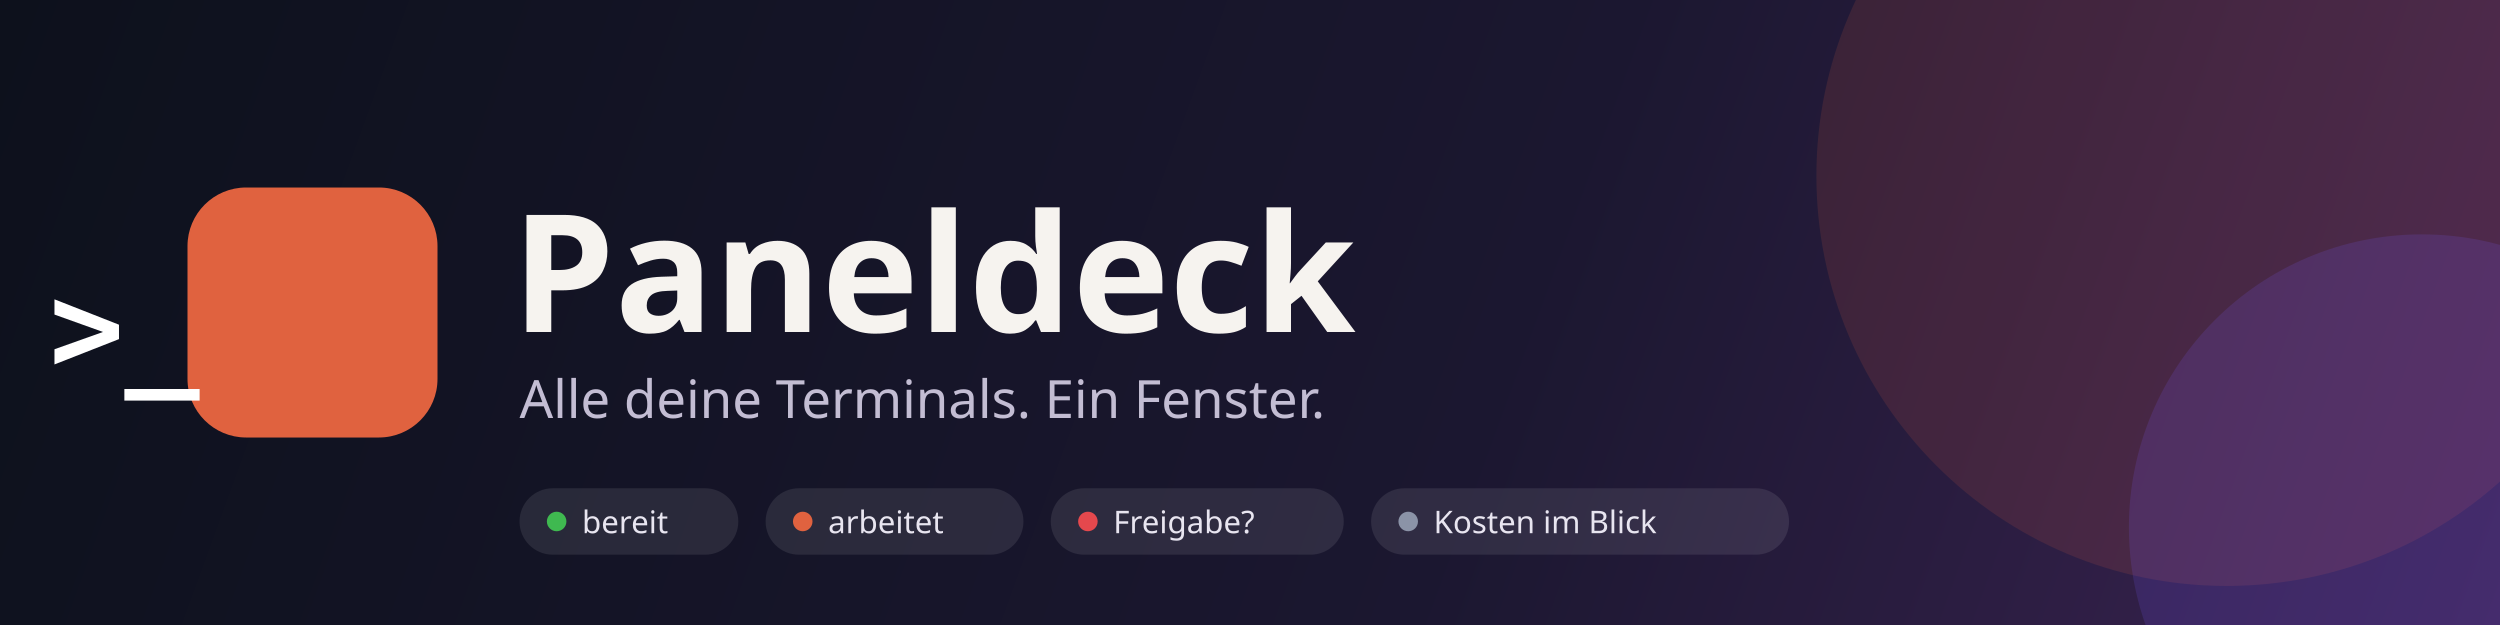
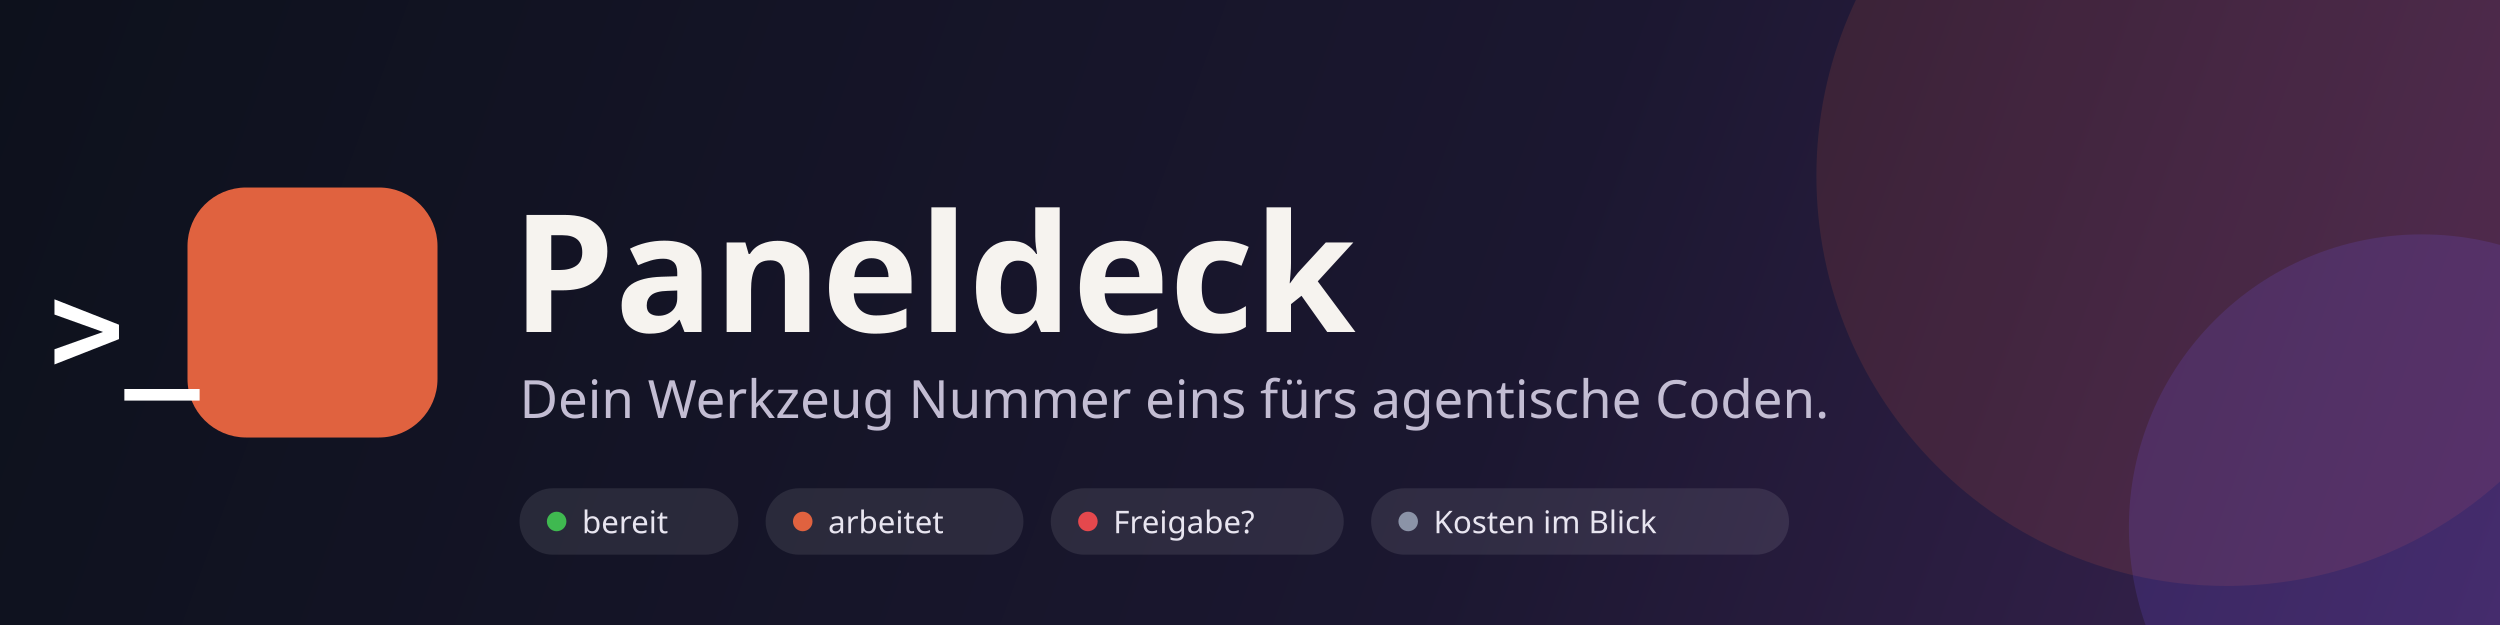
<svg xmlns="http://www.w3.org/2000/svg" width="1280" height="320" viewBox="0 0 1280 320">
  <defs>
    <linearGradient id="linear-gradient-1" x1="23.443" y1="-64.408" x2="1256.557" y2="384.408" gradientUnits="userSpaceOnUse">
      <stop offset="0" stop-color="#0d111c" />
      <stop offset="0.6" stop-color="#1b1730" />
      <stop offset="1" stop-color="#3b2352" />
    </linearGradient>
  </defs>
  <g id="Layer_1" data-name="Layer 1">
    <rect x="0" y="0" width="1280" height="320" fill="url(#linear-gradient-1)" />
    <path d="M1140 -120 L1140 -120 C1255.98 -120 1350 -25.98 1350 90 L1350 90 C1350 205.98 1255.98 300 1140 300 L1140 300 C1024.02 300 930 205.98 930 90 L930 90 C930 -25.98 1024.02 -120 1140 -120 Z" fill="#e0623f" opacity="0.14" />
    <path d="M1240 120 L1240 120 C1322.843 120 1390 187.157 1390 270 L1390 270 C1390 352.843 1322.843 420 1240 420 L1240 420 C1157.157 420 1090 352.843 1090 270 L1090 270 C1090 187.157 1157.157 120 1240 120 Z" fill="#7a5cff" opacity="0.16" />
    <path d="M126 96 L194 96 C210.569 96 224 109.431 224 126 L224 194 C224 210.569 210.569 224 194 224 L126 224 C109.431 224 96 210.569 96 194 L96 126 C96 109.431 109.431 96 126 96 Z" fill="#e0623f" />
    <text transform="matrix(1 0 0 1 160 190)" x="0" y="0" xml:space="preserve" font-family="Consolas, monospace" font-size="64" font-weight="bold" fill="#ffffff" text-anchor="middle">
      <tspan x="0" y="0">&gt;_</tspan>
    </text>
    <text transform="matrix(1 0 0 1 262 170)" x="0" y="0" xml:space="preserve" font-family="'Segoe UI', sans-serif" font-size="84" font-weight="600" fill="#f6f3ef">
      <tspan x="0" y="0">Paneldeck</tspan>
    </text>
    <text transform="matrix(1 0 0 1 266 214)" x="0" y="0" xml:space="preserve" font-family="'Segoe UI', sans-serif" font-size="27" fill="#c3bdd3">
-       <tspan x="0" y="0">Alle deine Terminals. Ein Fenster.</tspan>
+       <tspan x="0" y="0">Dein Werkzeug Nummer eins fürs agentische Coden.</tspan>
    </text>
    <path d="M283 250 L361 250 C370.389 250 378 257.611 378 267 L378 267 C378 276.389 370.389 284 361 284 L283 284 C273.611 284 266 276.389 266 267 L266 267 C266 257.611 273.611 250 283 250 Z" fill="#ffffff" opacity="0.09" />
    <path d="M285 262 L285 262 C287.761 262 290 264.239 290 267 L290 267 C290 269.761 287.761 272 285 272 L285 272 C282.239 272 280 269.761 280 267 L280 267 C280 264.239 282.239 262 285 262 Z" fill="#3fb950" />
    <text transform="matrix(1 0 0 1 298 273)" x="0" y="0" xml:space="preserve" font-family="'Segoe UI', sans-serif" font-size="16" fill="#e8e5f0">
      <tspan x="0" y="0">bereit</tspan>
    </text>
    <path d="M409 250 L507 250 C516.389 250 524 257.611 524 267 L524 267 C524 276.389 516.389 284 507 284 L409 284 C399.611 284 392 276.389 392 267 L392 267 C392 257.611 399.611 250 409 250 Z" fill="#ffffff" opacity="0.09" />
    <path d="M411 262 L411 262 C413.761 262 416 264.239 416 267 L416 267 C416 269.761 413.761 272 411 272 L411 272 C408.239 272 406 269.761 406 267 L406 267 C406 264.239 408.239 262 411 262 Z" fill="#e0623f" />
    <text transform="matrix(1 0 0 1 424 273)" x="0" y="0" xml:space="preserve" font-family="'Segoe UI', sans-serif" font-size="16" fill="#e8e5f0">
      <tspan x="0" y="0">arbeitet</tspan>
    </text>
    <path d="M555 250 L671 250 C680.389 250 688 257.611 688 267 L688 267 C688 276.389 680.389 284 671 284 L555 284 C545.611 284 538 276.389 538 267 L538 267 C538 257.611 545.611 250 555 250 Z" fill="#ffffff" opacity="0.09" />
    <path d="M557 262 L557 262 C559.761 262 562 264.239 562 267 L562 267 C562 269.761 559.761 272 557 272 L557 272 C554.239 272 552 269.761 552 267 L552 267 C552 264.239 554.239 262 557 262 Z" fill="#e5484d" />
    <text transform="matrix(1 0 0 1 570 273)" x="0" y="0" xml:space="preserve" font-family="'Segoe UI', sans-serif" font-size="16" fill="#e8e5f0">
      <tspan x="0" y="0">Freigabe?</tspan>
    </text>
    <path d="M719 250 L899 250 C908.389 250 916 257.611 916 267 L916 267 C916 276.389 908.389 284 899 284 L719 284 C709.611 284 702 276.389 702 267 L702 267 C702 257.611 709.611 250 719 250 Z" fill="#ffffff" opacity="0.09" />
    <path d="M721 262 L721 262 C723.761 262 726 264.239 726 267 L726 267 C726 269.761 723.761 272 721 272 L721 272 C718.239 272 716 269.761 716 267 L716 267 C716 264.239 718.239 262 721 262 Z" fill="#8b93a7" />
    <text transform="matrix(1 0 0 1 734 273)" x="0" y="0" xml:space="preserve" font-family="'Segoe UI', sans-serif" font-size="16" fill="#e8e5f0">
      <tspan x="0" y="0">Kosten im Blick</tspan>
    </text>
  </g>
</svg>
